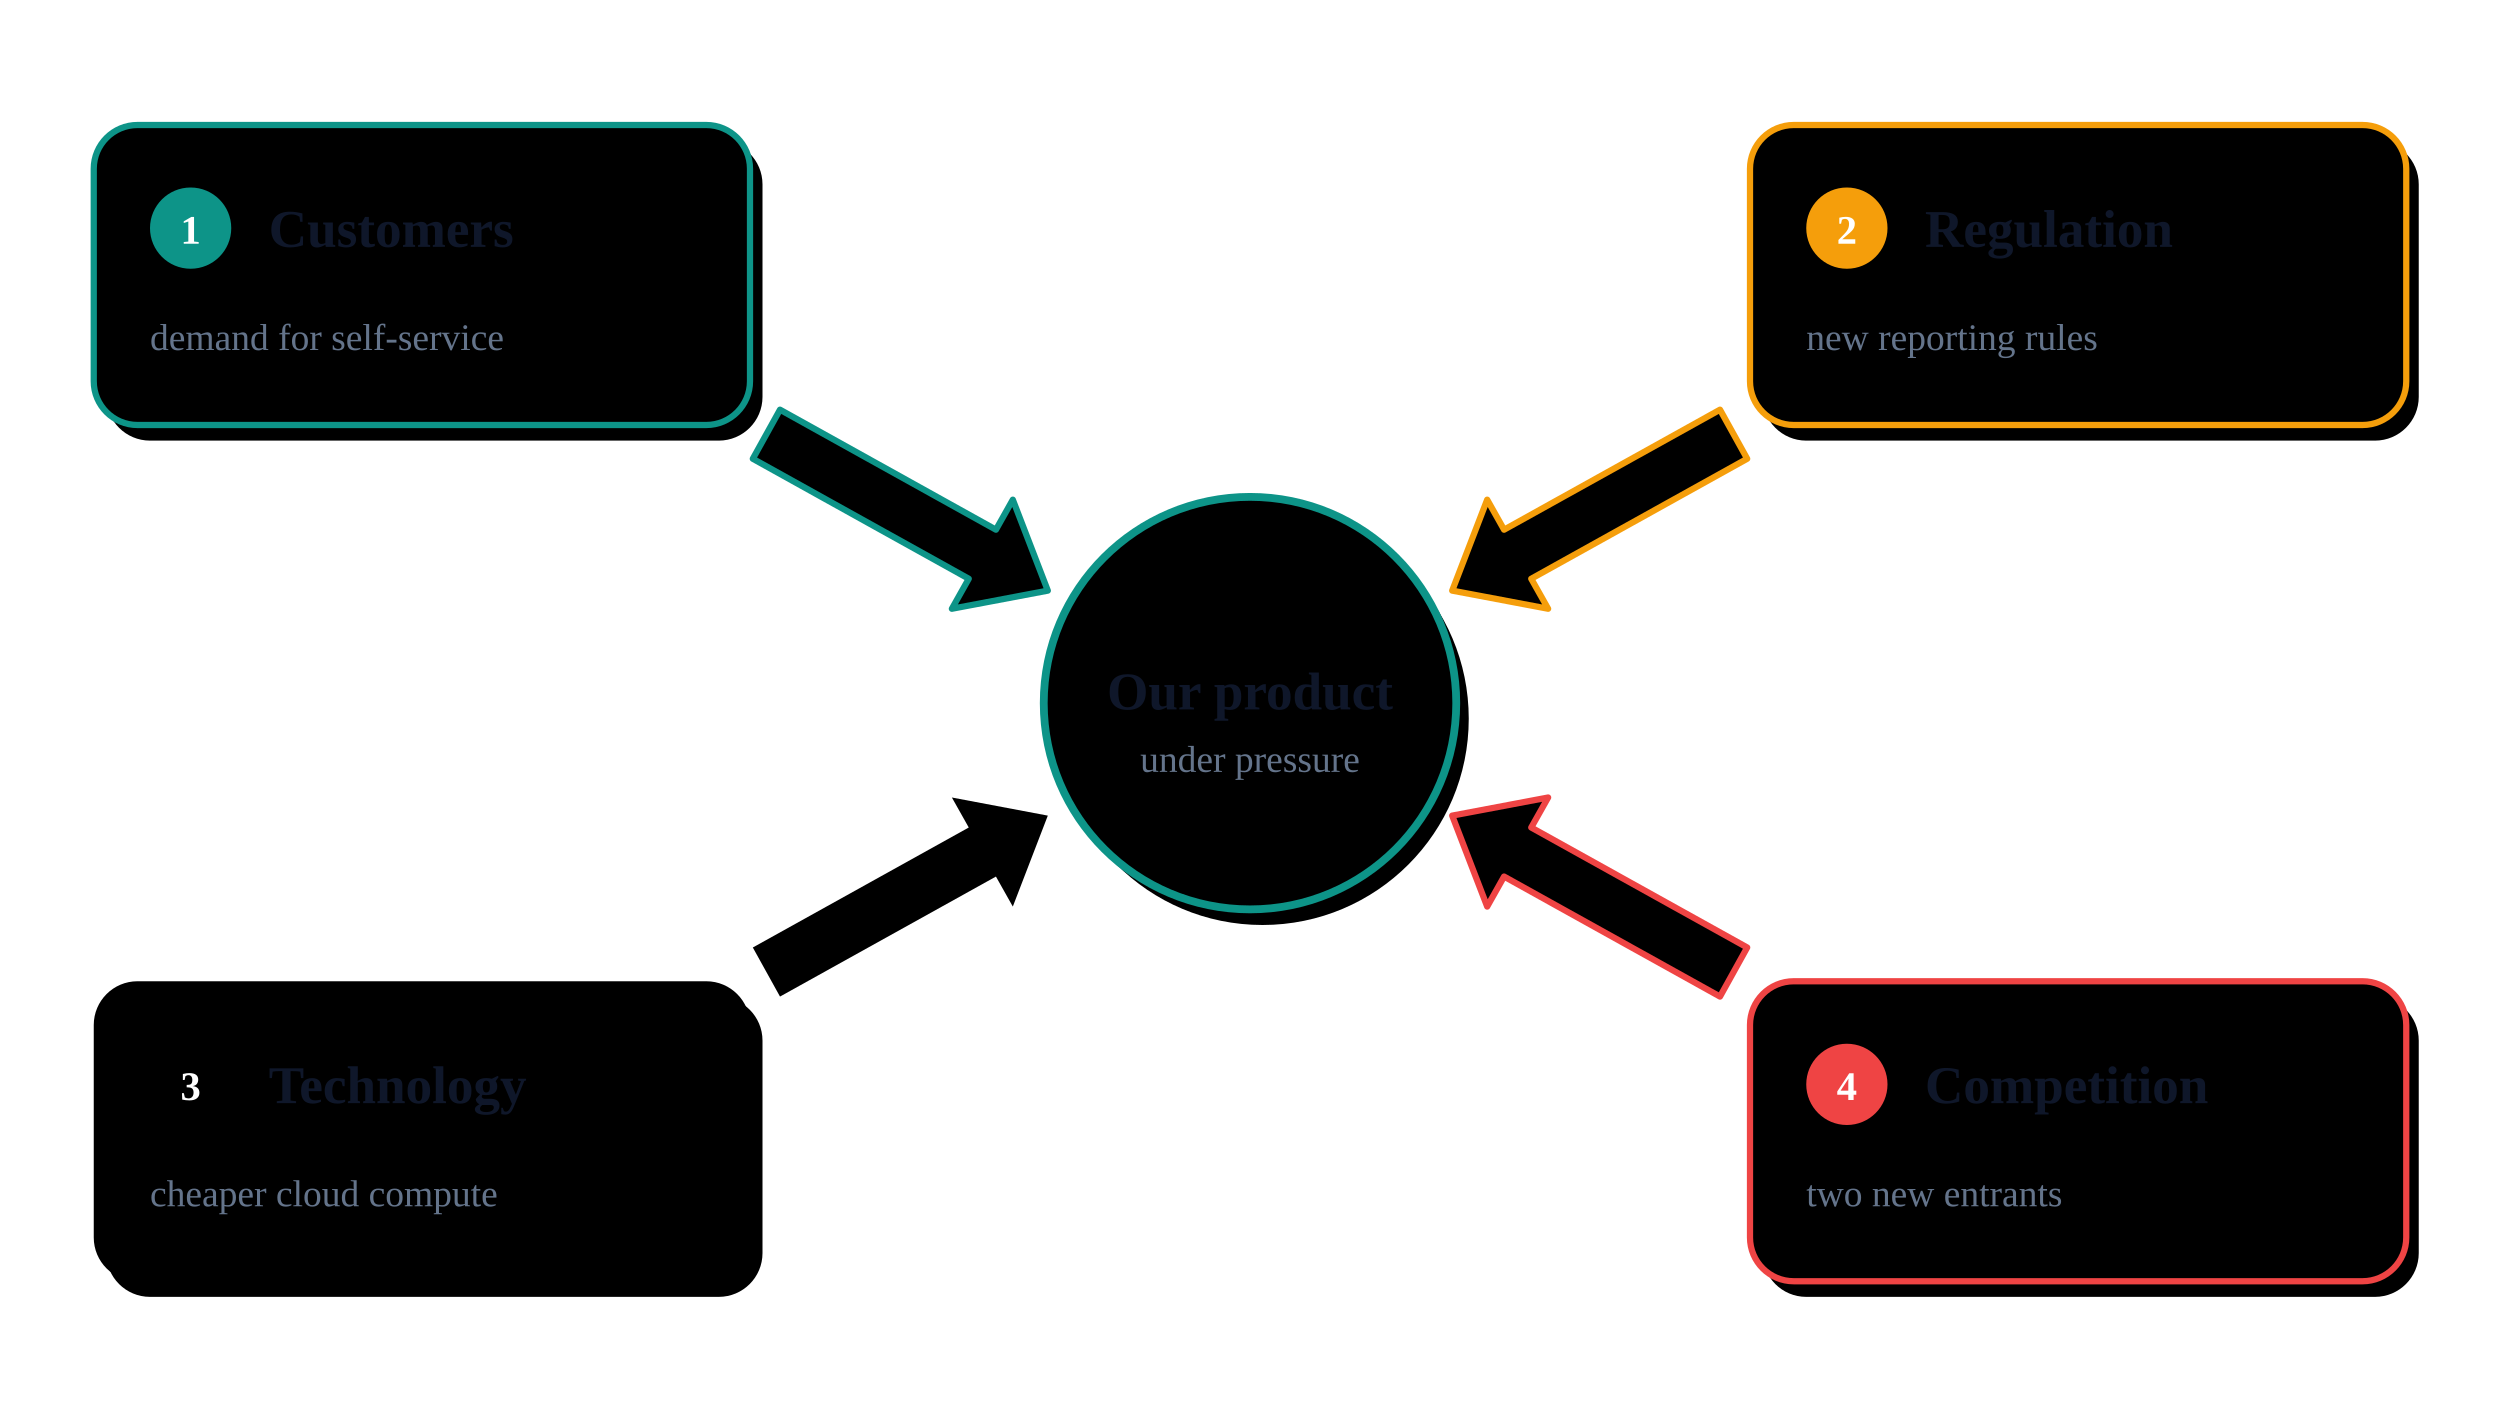
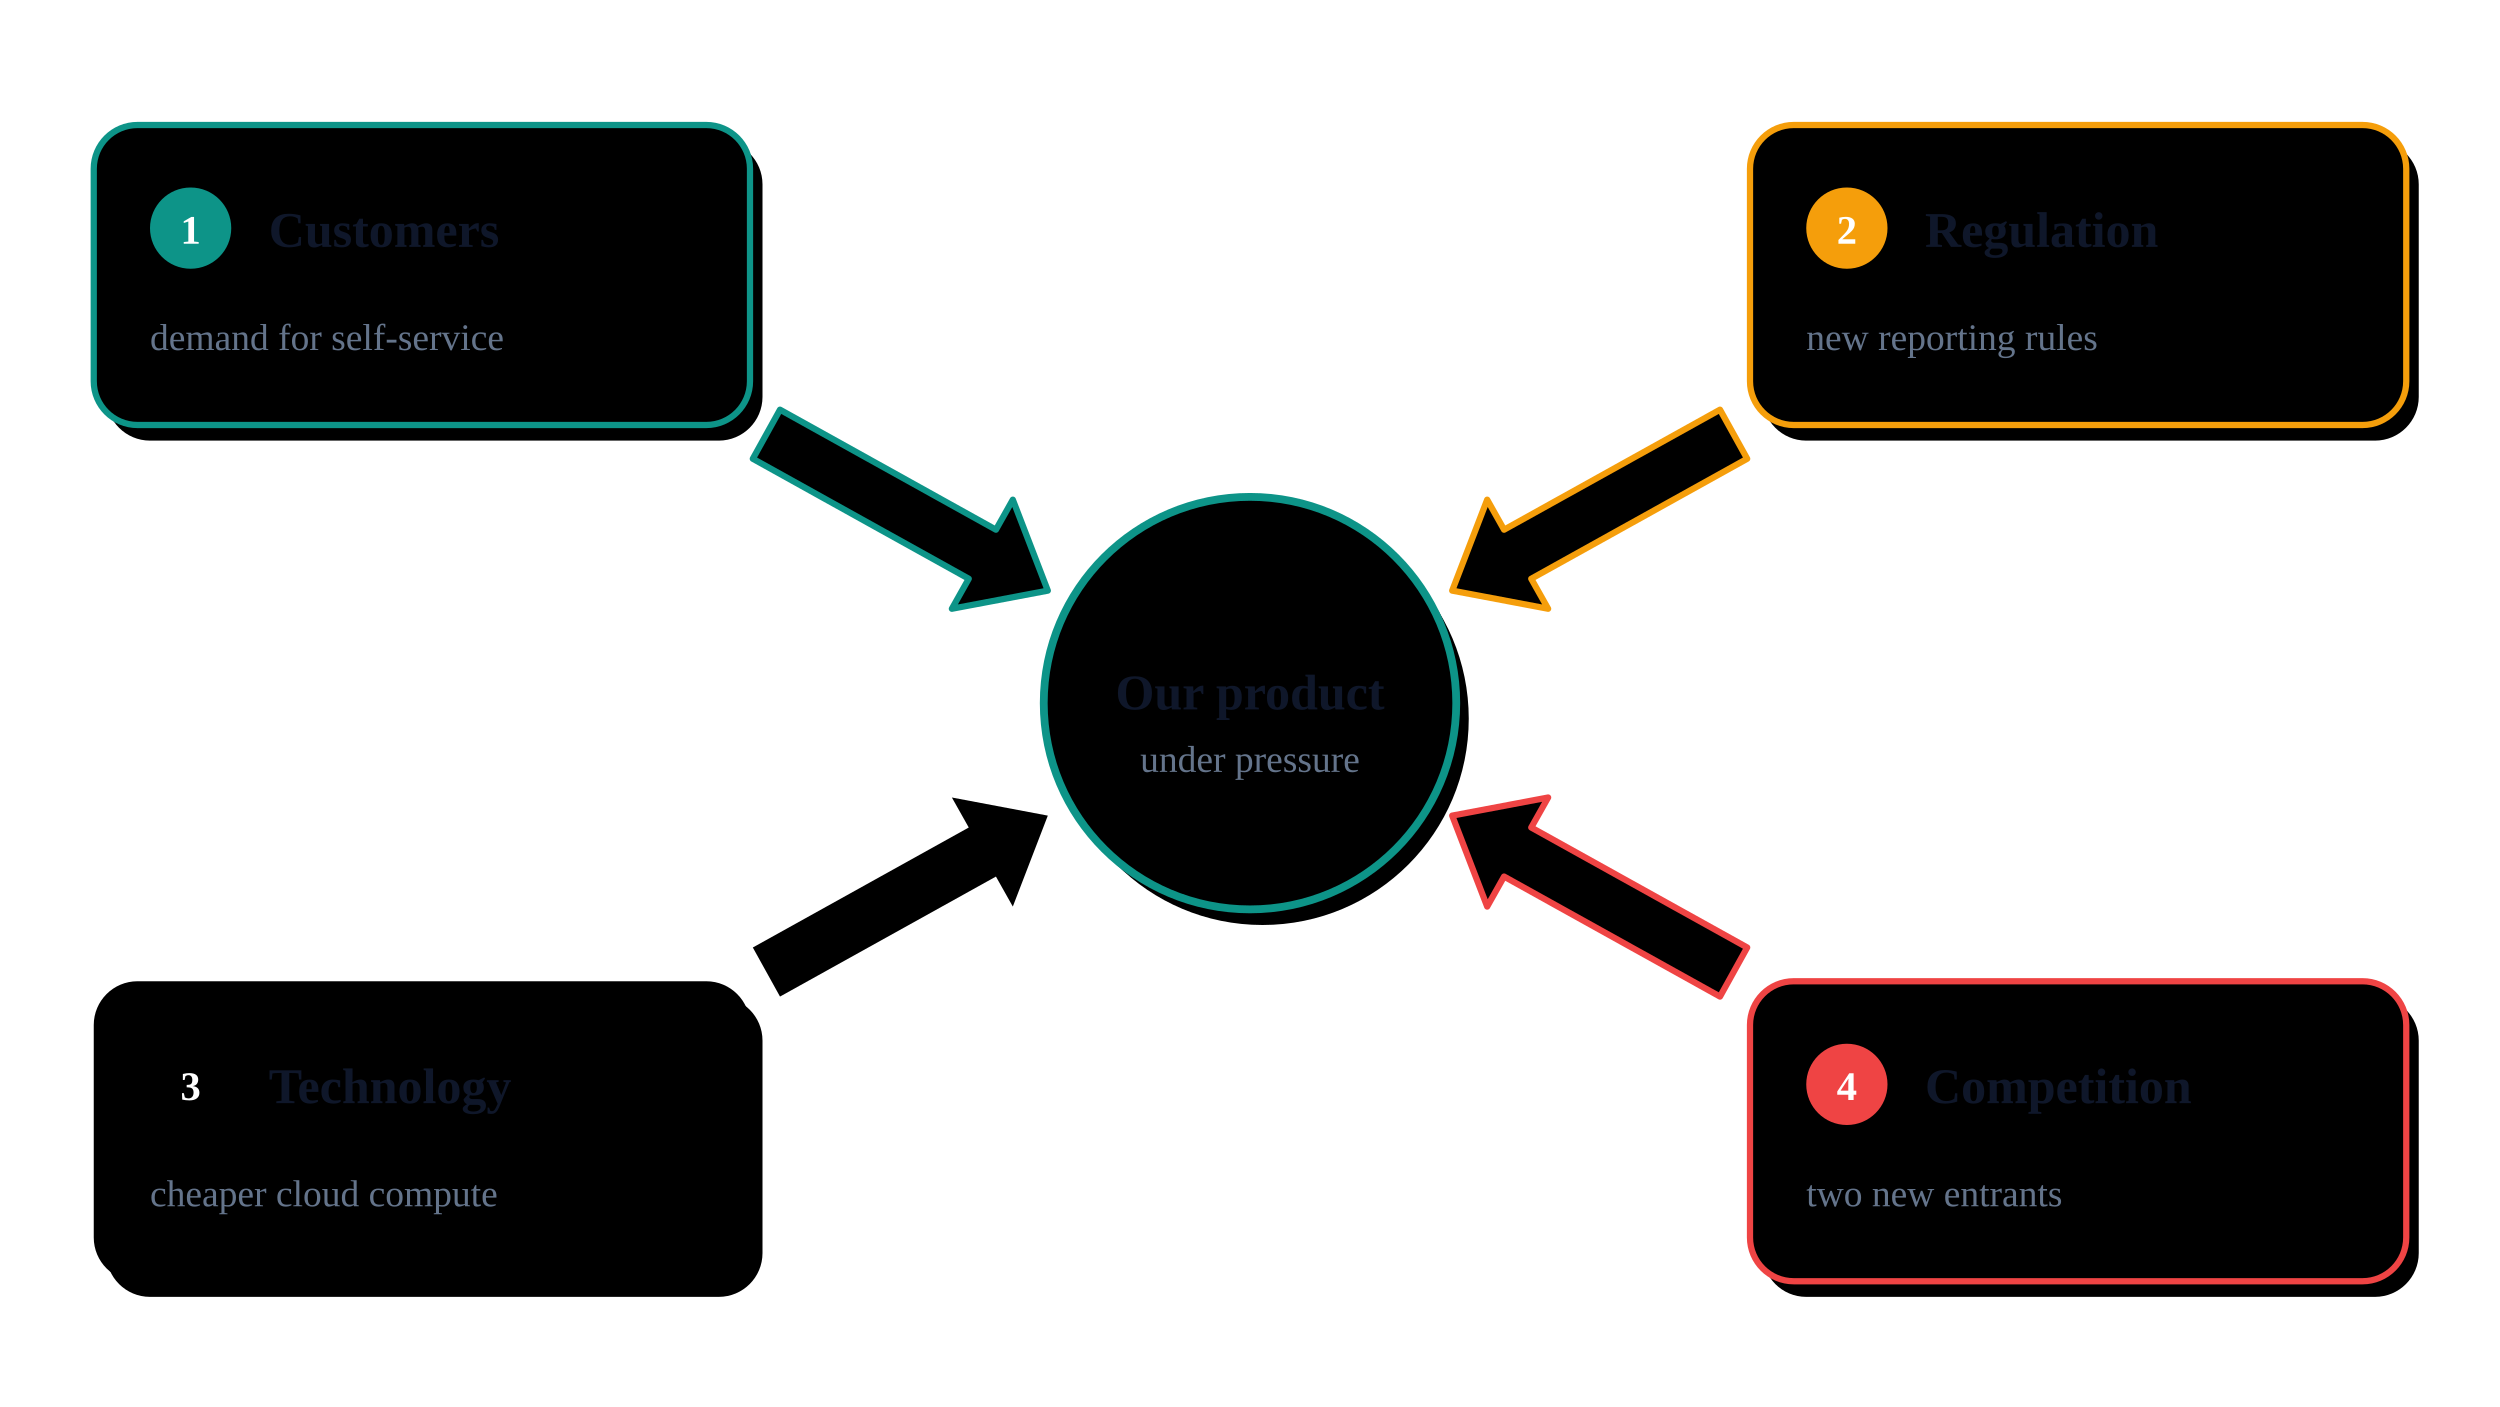
<svg xmlns="http://www.w3.org/2000/svg" viewBox="0 0 800 450" role="img" aria-label="Four external forces in the corners pushing inward on one central subject" style="width:100%;height:auto">
  <polygon points="240.9,146.8 310,185.2 304.6,194.8 335.3,189 324.1,159.9 318.7,169.5 249.6,131.1" style="fill:color-mix(in srgb, var(--teal,#0d9488) 40%, var(--surface,#ffffff));stroke:var(--teal,#0d9488);stroke-width:2" stroke-linejoin="round" />
  <polygon points="550.4,131.1 481.3,169.5 475.9,159.9 464.7,189 495.4,194.8 490,185.2 559.1,146.8" style="fill:color-mix(in srgb, var(--amber,#f59e0b) 40%, var(--surface,#ffffff));stroke:var(--amber,#f59e0b);stroke-width:2" stroke-linejoin="round" />
  <polygon points="249.6,318.9 318.7,280.5 324.1,290.1 335.3,261 304.6,255.2 310,264.8 240.9,303.2" style="fill:color-mix(in srgb, var(--deep-blue,#2c4a7c) 40%, var(--surface,#ffffff));stroke:color-mix(in srgb, var(--deep-blue,#2c4a7c) 55%, var(--text,#0f172a));stroke-width:2" stroke-linejoin="round" />
  <polygon points="559.1,303.2 490,264.8 495.4,255.2 464.7,261 475.9,290.1 481.3,280.5 550.4,318.9" style="fill:color-mix(in srgb, var(--coral,#ef4444) 40%, var(--surface,#ffffff));stroke:var(--coral,#ef4444);stroke-width:2" stroke-linejoin="round" />
  <rect x="30" y="40" width="210" height="96" rx="14" transform="translate(4 5)" style="fill:color-mix(in srgb, var(--teal,#0d9488) 22%, transparent);stroke:color-mix(in srgb, var(--teal,#0d9488) 45%, transparent);stroke-width:1.5" />
  <rect x="30" y="40" width="210" height="96" rx="14" style="fill:color-mix(in srgb, var(--teal,#0d9488) 14%, var(--surface,#ffffff));stroke:var(--teal,#0d9488);stroke-width:2" />
  <rect x="48" y="60" width="26" height="26" rx="13" style="fill:var(--teal,#0d9488)" />
  <text x="61" y="78" text-anchor="middle" style="font-family:var(--font-head,ui-sans-serif,system-ui);font-size:13px;font-weight:700;fill:var(--surface,#ffffff)">1</text>
-   <text x="86" y="79" style="font-family:var(--font-head,ui-sans-serif,system-ui);font-size:17px;font-weight:600;fill:var(--text,#0f172a)">Customers</text>
+   <text x="86" y="79" style="font-family:var(--font-head,ui-sans-serif,system-ui);font-size:16px;font-weight:600;fill:var(--text,#0f172a)">Customers</text>
  <text x="48" y="112" style="font-family:var(--font-sans,ui-sans-serif,system-ui);font-size:12px;fill:var(--text-muted,#64748b)">demand for self-service</text>
  <rect x="560" y="40" width="210" height="96" rx="14" transform="translate(4 5)" style="fill:color-mix(in srgb, var(--amber,#f59e0b) 22%, transparent);stroke:color-mix(in srgb, var(--amber,#f59e0b) 45%, transparent);stroke-width:1.5" />
  <rect x="560" y="40" width="210" height="96" rx="14" style="fill:color-mix(in srgb, var(--amber,#f59e0b) 14%, var(--surface,#ffffff));stroke:var(--amber,#f59e0b);stroke-width:2" />
  <rect x="578" y="60" width="26" height="26" rx="13" style="fill:var(--amber,#f59e0b)" />
  <text x="591" y="78" text-anchor="middle" style="font-family:var(--font-head,ui-sans-serif,system-ui);font-size:13px;font-weight:700;fill:var(--surface,#ffffff)">2</text>
-   <text x="616" y="79" style="font-family:var(--font-head,ui-sans-serif,system-ui);font-size:17px;font-weight:600;fill:var(--text,#0f172a)">Regulation</text>
+   <text x="616" y="79" style="font-family:var(--font-head,ui-sans-serif,system-ui);font-size:16px;font-weight:600;fill:var(--text,#0f172a)">Regulation</text>
  <text x="578" y="112" style="font-family:var(--font-sans,ui-sans-serif,system-ui);font-size:12px;fill:var(--text-muted,#64748b)">new reporting rules</text>
  <rect x="30" y="314" width="210" height="96" rx="14" transform="translate(4 5)" style="fill:color-mix(in srgb, var(--deep-blue,#2c4a7c) 22%, transparent);stroke:color-mix(in srgb, var(--deep-blue,#2c4a7c) 45%, transparent);stroke-width:1.5" />
  <rect x="30" y="314" width="210" height="96" rx="14" style="fill:color-mix(in srgb, var(--deep-blue,#2c4a7c) 14%, var(--surface,#ffffff));stroke:color-mix(in srgb, var(--deep-blue,#2c4a7c) 55%, var(--text,#0f172a));stroke-width:2" />
  <rect x="48" y="334" width="26" height="26" rx="13" style="fill:color-mix(in srgb, var(--deep-blue,#2c4a7c) 55%, var(--text,#0f172a))" />
  <text x="61" y="352" text-anchor="middle" style="font-family:var(--font-head,ui-sans-serif,system-ui);font-size:13px;font-weight:700;fill:var(--surface,#ffffff)">3</text>
-   <text x="86" y="353" style="font-family:var(--font-head,ui-sans-serif,system-ui);font-size:17px;font-weight:600;fill:var(--text,#0f172a)">Technology</text>
+   <text x="86" y="353" style="font-family:var(--font-head,ui-sans-serif,system-ui);font-size:16px;font-weight:600;fill:var(--text,#0f172a)">Technology</text>
  <text x="48" y="386" style="font-family:var(--font-sans,ui-sans-serif,system-ui);font-size:12px;fill:var(--text-muted,#64748b)">cheaper cloud compute</text>
  <rect x="560" y="314" width="210" height="96" rx="14" transform="translate(4 5)" style="fill:color-mix(in srgb, var(--coral,#ef4444) 22%, transparent);stroke:color-mix(in srgb, var(--coral,#ef4444) 45%, transparent);stroke-width:1.5" />
  <rect x="560" y="314" width="210" height="96" rx="14" style="fill:color-mix(in srgb, var(--coral,#ef4444) 14%, var(--surface,#ffffff));stroke:var(--coral,#ef4444);stroke-width:2" />
  <rect x="578" y="334" width="26" height="26" rx="13" style="fill:var(--coral,#ef4444)" />
  <text x="591" y="352" text-anchor="middle" style="font-family:var(--font-head,ui-sans-serif,system-ui);font-size:13px;font-weight:700;fill:var(--surface,#ffffff)">4</text>
-   <text x="616" y="353" style="font-family:var(--font-head,ui-sans-serif,system-ui);font-size:17px;font-weight:600;fill:var(--text,#0f172a)">Competition</text>
+   <text x="616" y="353" style="font-family:var(--font-head,ui-sans-serif,system-ui);font-size:16px;font-weight:600;fill:var(--text,#0f172a)">Competition</text>
  <text x="578" y="386" style="font-family:var(--font-sans,ui-sans-serif,system-ui);font-size:12px;fill:var(--text-muted,#64748b)">two new entrants</text>
  <circle cx="400" cy="225" r="66" transform="translate(4 5)" style="fill:color-mix(in srgb, var(--accent,#0d9488) 22%, transparent);stroke:color-mix(in srgb, var(--accent,#0d9488) 45%, transparent);stroke-width:1.5" />
  <circle cx="400" cy="225" r="66" style="fill:color-mix(in srgb, var(--accent,#0d9488) 18%, var(--surface,#ffffff));stroke:var(--accent,#0d9488);stroke-width:2.5" />
-   <text x="400" y="227" text-anchor="middle" style="font-family:var(--font-head,ui-sans-serif,system-ui);font-size:17px;font-weight:700;fill:var(--text,#0f172a)">Our product</text>
+   <text x="400" y="227" text-anchor="middle" style="font-family:var(--font-head,ui-sans-serif,system-ui);font-size:16px;font-weight:700;fill:var(--text,#0f172a)">Our product</text>
  <text x="400" y="247" text-anchor="middle" style="font-family:var(--font-sans,ui-sans-serif,system-ui);font-size:12px;fill:var(--text-muted,#64748b)">under pressure</text>
</svg>
